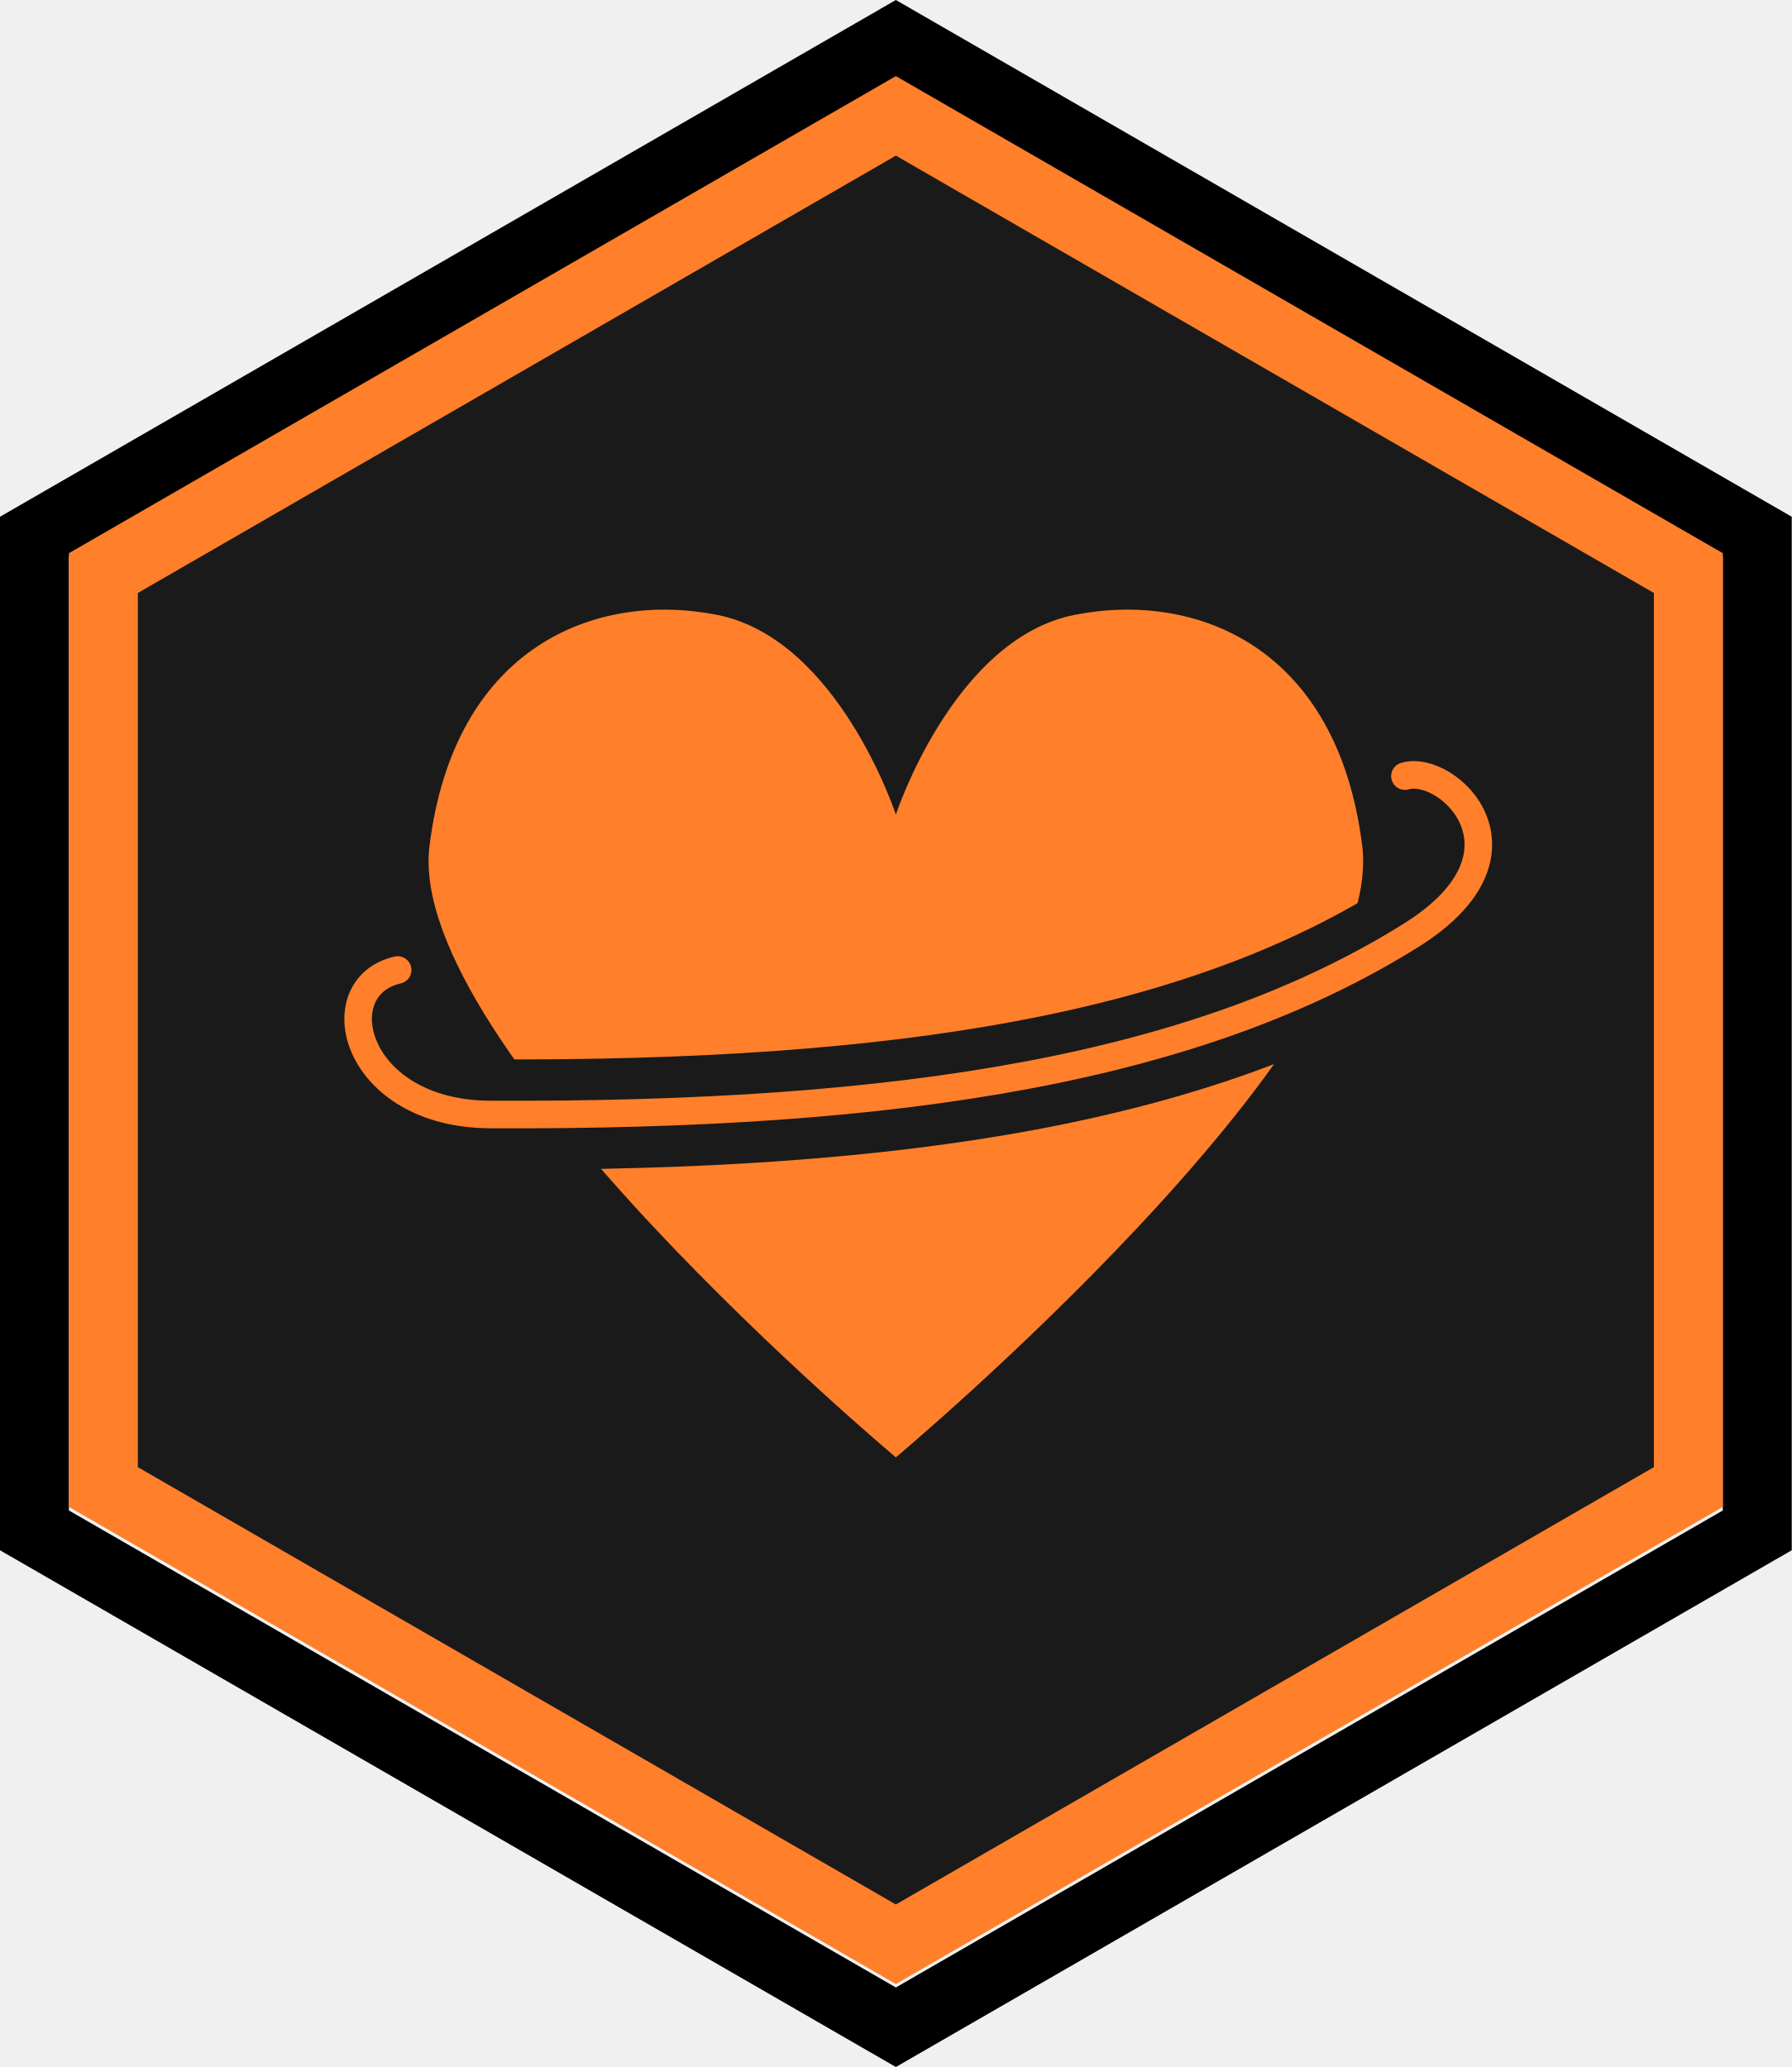
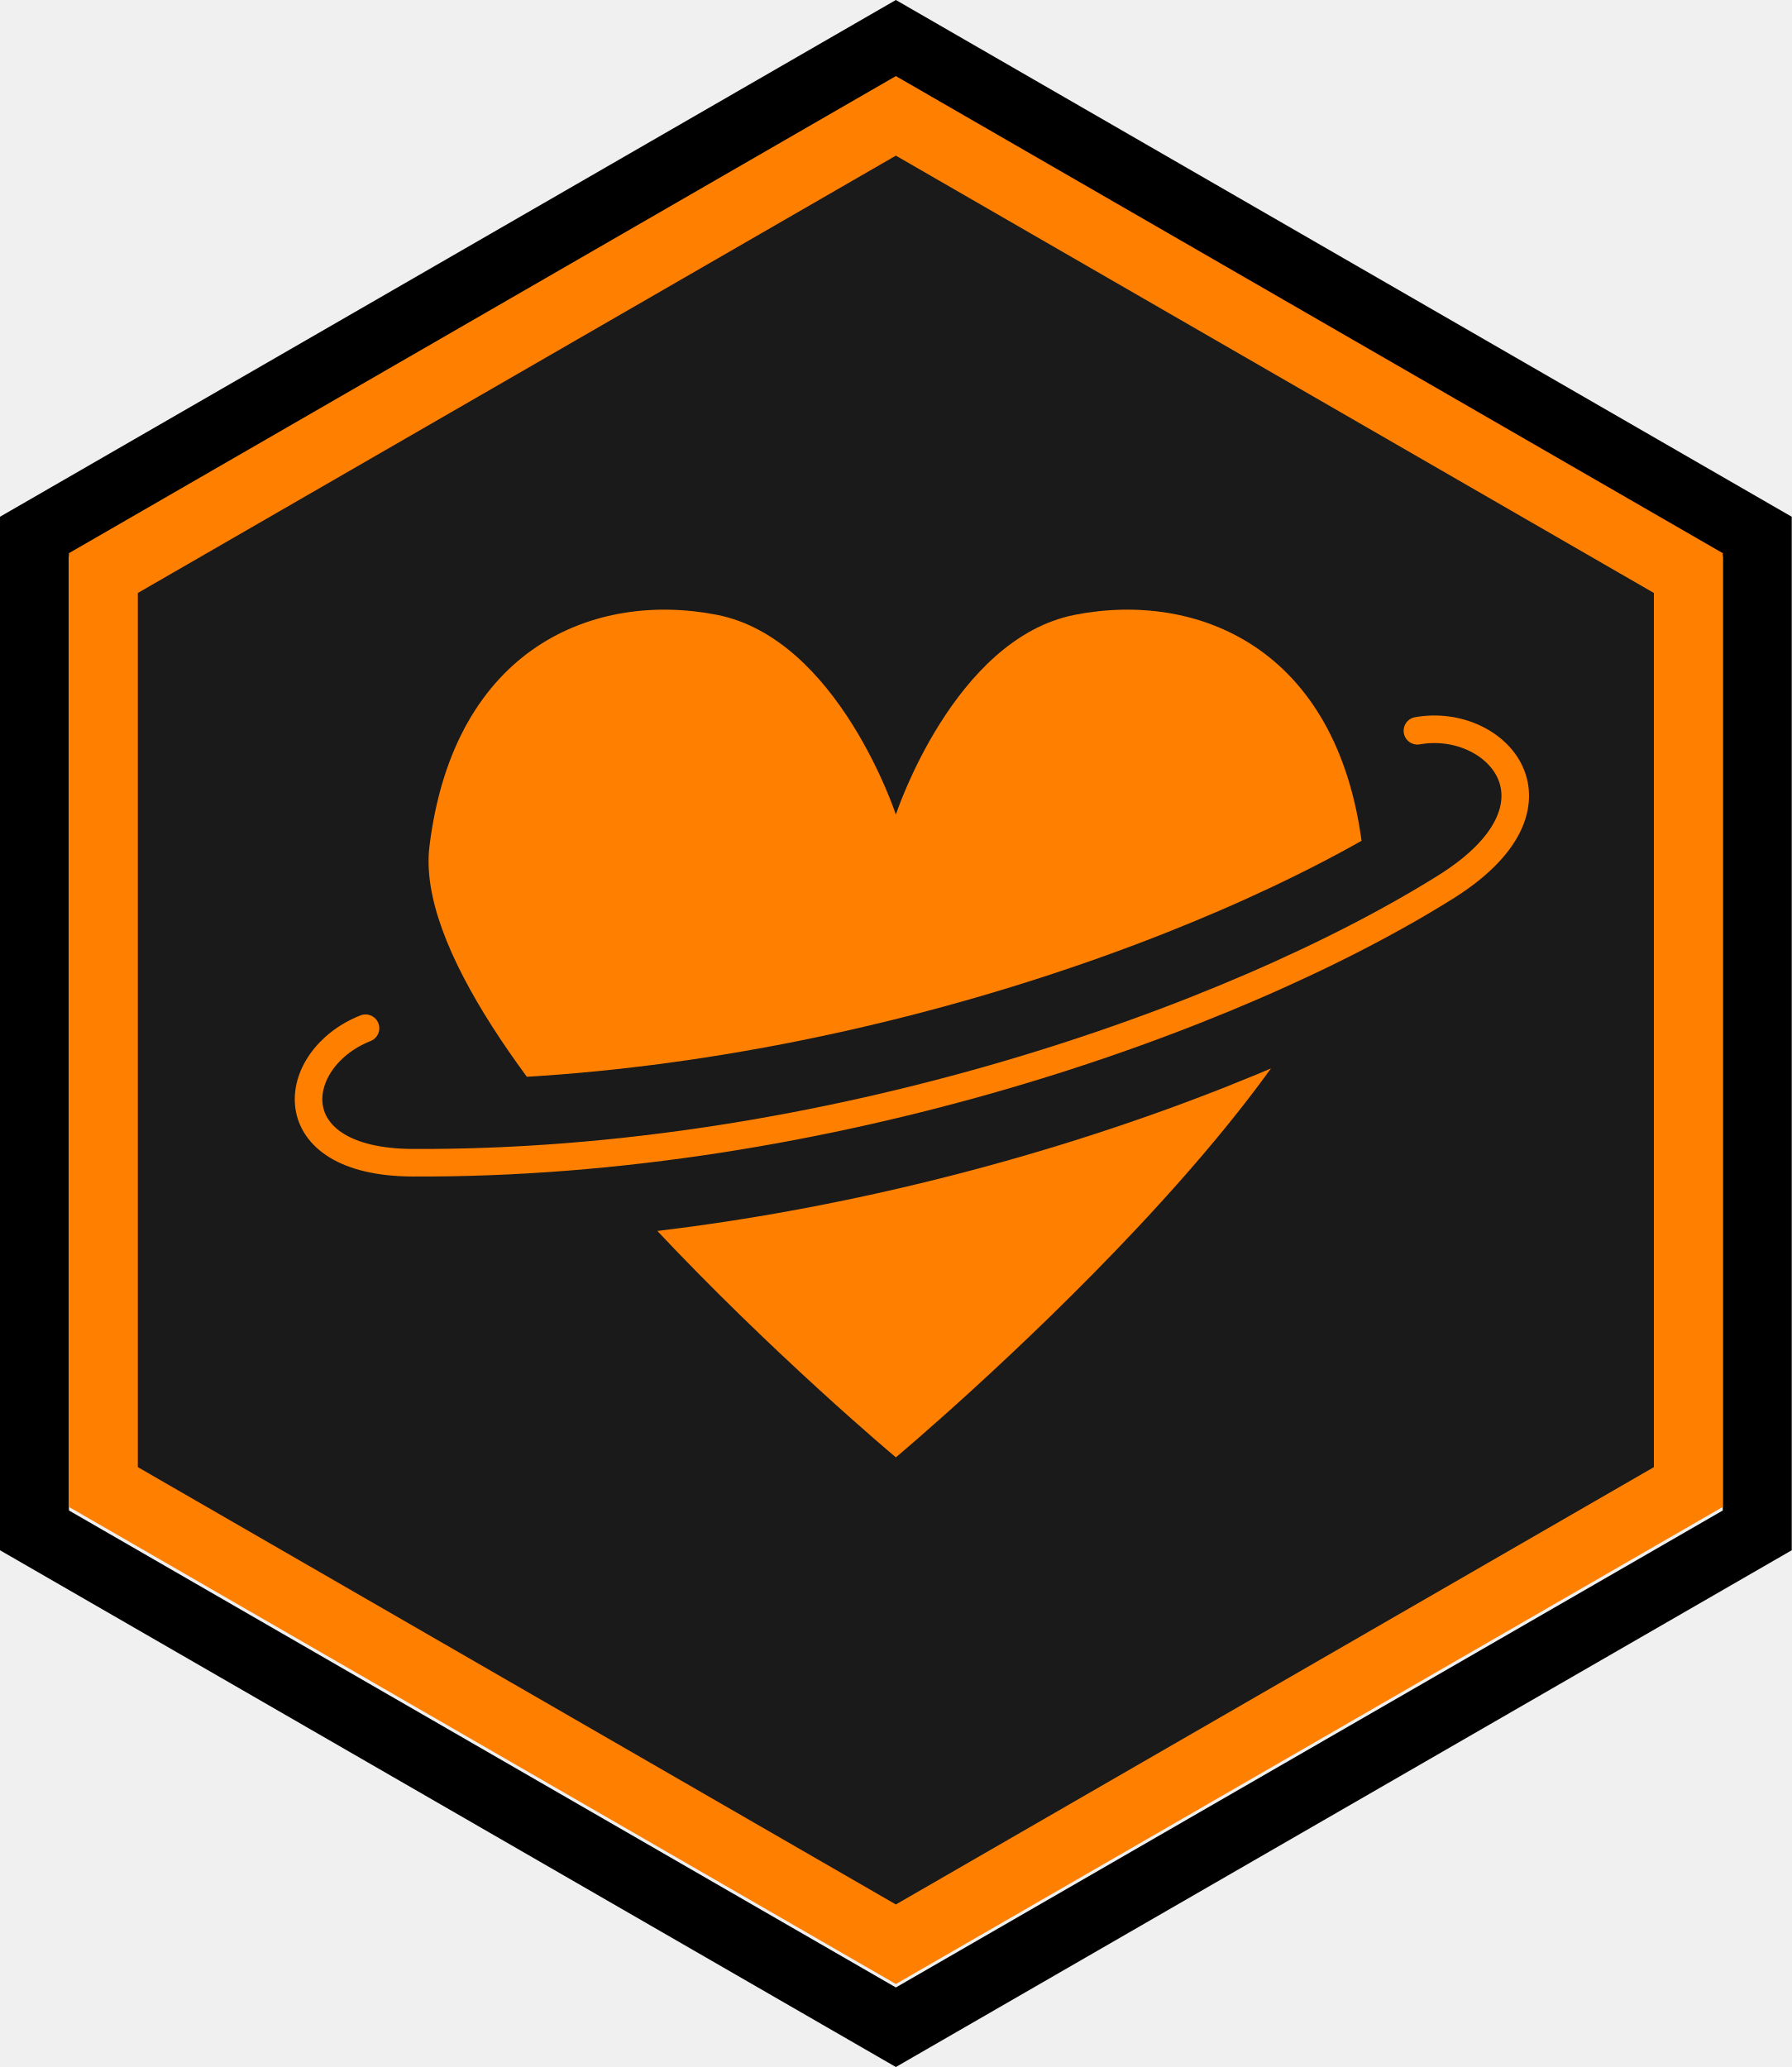
<svg xmlns="http://www.w3.org/2000/svg" viewBox="0 0 130 150" version="1.1" id="svg1" width="130" height="150" xml:space="preserve">
  <defs id="defs1">
-     <mask maskUnits="userSpaceOnUse" id="mask-powermask-path-effect6">
-       <path id="mask-powermask-path-effect6_box" style="fill:#ffffff;fill-opacity:1" d="M 30.095,43.242 H 99.905 V 106.758 H 30.095 Z" />
-       <path style="fill:none;stroke:#000000;stroke-width:8;stroke-linecap:square;stroke-linejoin:miter;stroke-dasharray:none" d="M 35.551,80.878 C 65.504,81.025 86.995,77.499 102.382,67.875" id="path6" />
+     <mask maskUnits="userSpaceOnUse" id="mask-powermask-path-effect4">
+       <path id="mask-powermask-path-effect4_box" style="fill:#ffffff;fill-opacity:1" d="M 30.095,43.242 H 99.905 V 106.758 H 30.095 Z" />
+       <path style="fill:none;stroke:#000000;stroke-width:12;stroke-linecap:round;stroke-linejoin:round;stroke-dasharray:none" d="M 29.926,84.378 C 59.879,84.525 89.495,73.999 104.882,64.375" id="path4" />
    </mask>
-     <filter id="mask-powermask-path-effect6_inverse" style="color-interpolation-filters:sRGB" height="100" width="100" x="-50" y="-50">
-       <feColorMatrix id="mask-powermask-path-effect6_primitive1" values="1" type="saturate" result="fbSourceGraphic" />
-       <feColorMatrix id="mask-powermask-path-effect6_primitive2" values="-1 0 0 0 1 0 -1 0 0 1 0 0 -1 0 1 0 0 0 1 0 " in="fbSourceGraphic" />
+     <filter id="mask-powermask-path-effect4_inverse" style="color-interpolation-filters:sRGB" height="100" width="100" x="-50" y="-50">
+       <feColorMatrix id="mask-powermask-path-effect4_primitive1" values="1" type="saturate" result="fbSourceGraphic" />
+       <feColorMatrix id="mask-powermask-path-effect4_primitive2" values="-1 0 0 0 1 0 -1 0 0 1 0 0 -1 0 1 0 0 0 1 0 " in="fbSourceGraphic" />
    </filter>
  </defs>
  <polygon points="61.8,53.78 31,71.56 0.2,53.78 0.2,18.22 31,0.44 61.8,18.22 " fill="none" stroke="#ff3b57" stroke-width="1" id="polygon1-5" style="display:inline;mix-blend-mode:normal;fill:none;fill-opacity:1;stroke:#000000;stroke-width:2.465;stroke-dasharray:none;stroke-dashoffset:0;stroke-opacity:1" transform="matrix(2.029196,0,0,2.027961,2.09495,1.993413)" />
-   <path id="polygon1" style="display:inline;mix-blend-mode:normal;fill:#1a1a1a;stroke:#ff7f2a;stroke-width:5;stroke-dasharray:none;stroke-opacity:1" d="m 7.5,41.588 c 0,22.108 0,44.216 0,66.324 19.167,11.06 38.333,22.12 57.5,33.18 19.167,-11.06 38.333,-22.12 57.5,-33.18 0,-22.108 0,-44.216 0,-66.324 C 103.333,30.528 84.167,19.468 65,8.408 45.833,19.468 26.667,30.528 7.5,41.588 Z" />
-   <path style="fill:none;stroke:#ff7f2a;stroke-width:2;stroke-linecap:round;stroke-linejoin:round;stroke-dasharray:none;stroke-opacity:1" d="m 28.852,70.391 c -5.391,1.232 -3.194,10.438 6.698,10.487 29.953,0.147 51.445,-3.378 66.831,-13.003 9.554,-5.976 2.676,-12.472 -0.445,-11.554" id="path2" />
-   <path style="fill:#ff7f2a;stroke:none;stroke-linecap:square;stroke-linejoin:round;fill-opacity:1" d="M 31.16,61.412 C 32.949,46.899 43.224,42.889 52.02,44.618 60.815,46.348 65,59.114 65,59.114 c 0,0 4.185,-12.766 12.98,-14.496 8.796,-1.73 19.071,2.281 20.86,16.794 C 100.628,75.925 65,105.758 65,105.758 c 0,0 -35.628,-29.833 -33.84,-44.346 z" id="path1" mask="url(#mask-powermask-path-effect6)" />
+   <path id="polygon1" style="display:inline;mix-blend-mode:normal;fill:#1a1a1a;stroke:#ff8000;stroke-width:5;stroke-dasharray:none;stroke-opacity:1" d="m 7.5,41.588 c 0,22.108 0,44.216 0,66.324 19.167,11.06 38.333,22.12 57.5,33.18 19.167,-11.06 38.333,-22.12 57.5,-33.18 0,-22.108 0,-44.216 0,-66.324 C 103.333,30.528 84.167,19.468 65,8.408 45.833,19.468 26.667,30.528 7.5,41.588 Z" />
+   <path style="fill:#ff8000;stroke:none;stroke-linecap:square;stroke-linejoin:round;fill-opacity:1" d="M 31.16,61.412 C 32.949,46.899 43.224,42.889 52.02,44.618 60.815,46.348 65,59.114 65,59.114 c 0,0 4.185,-12.766 12.98,-14.496 8.796,-1.73 19.071,2.281 20.86,16.794 C 100.628,75.925 65,105.758 65,105.758 c 0,0 -35.628,-29.833 -33.84,-44.346 z" id="path1" mask="url(#mask-powermask-path-effect4)" />
+   <path style="fill:none;stroke:#ff8000;stroke-width:2;stroke-linecap:round;stroke-linejoin:round;stroke-dasharray:none;stroke-opacity:1" d="m 26.52,74.617 c -5.568,2.205 -6.487,9.712 3.405,9.761 29.953,0.147 59.57,-10.378 74.956,-20.003 9.554,-5.976 3.664,-12.371 -2.039,-11.343" id="path2" />
</svg>
